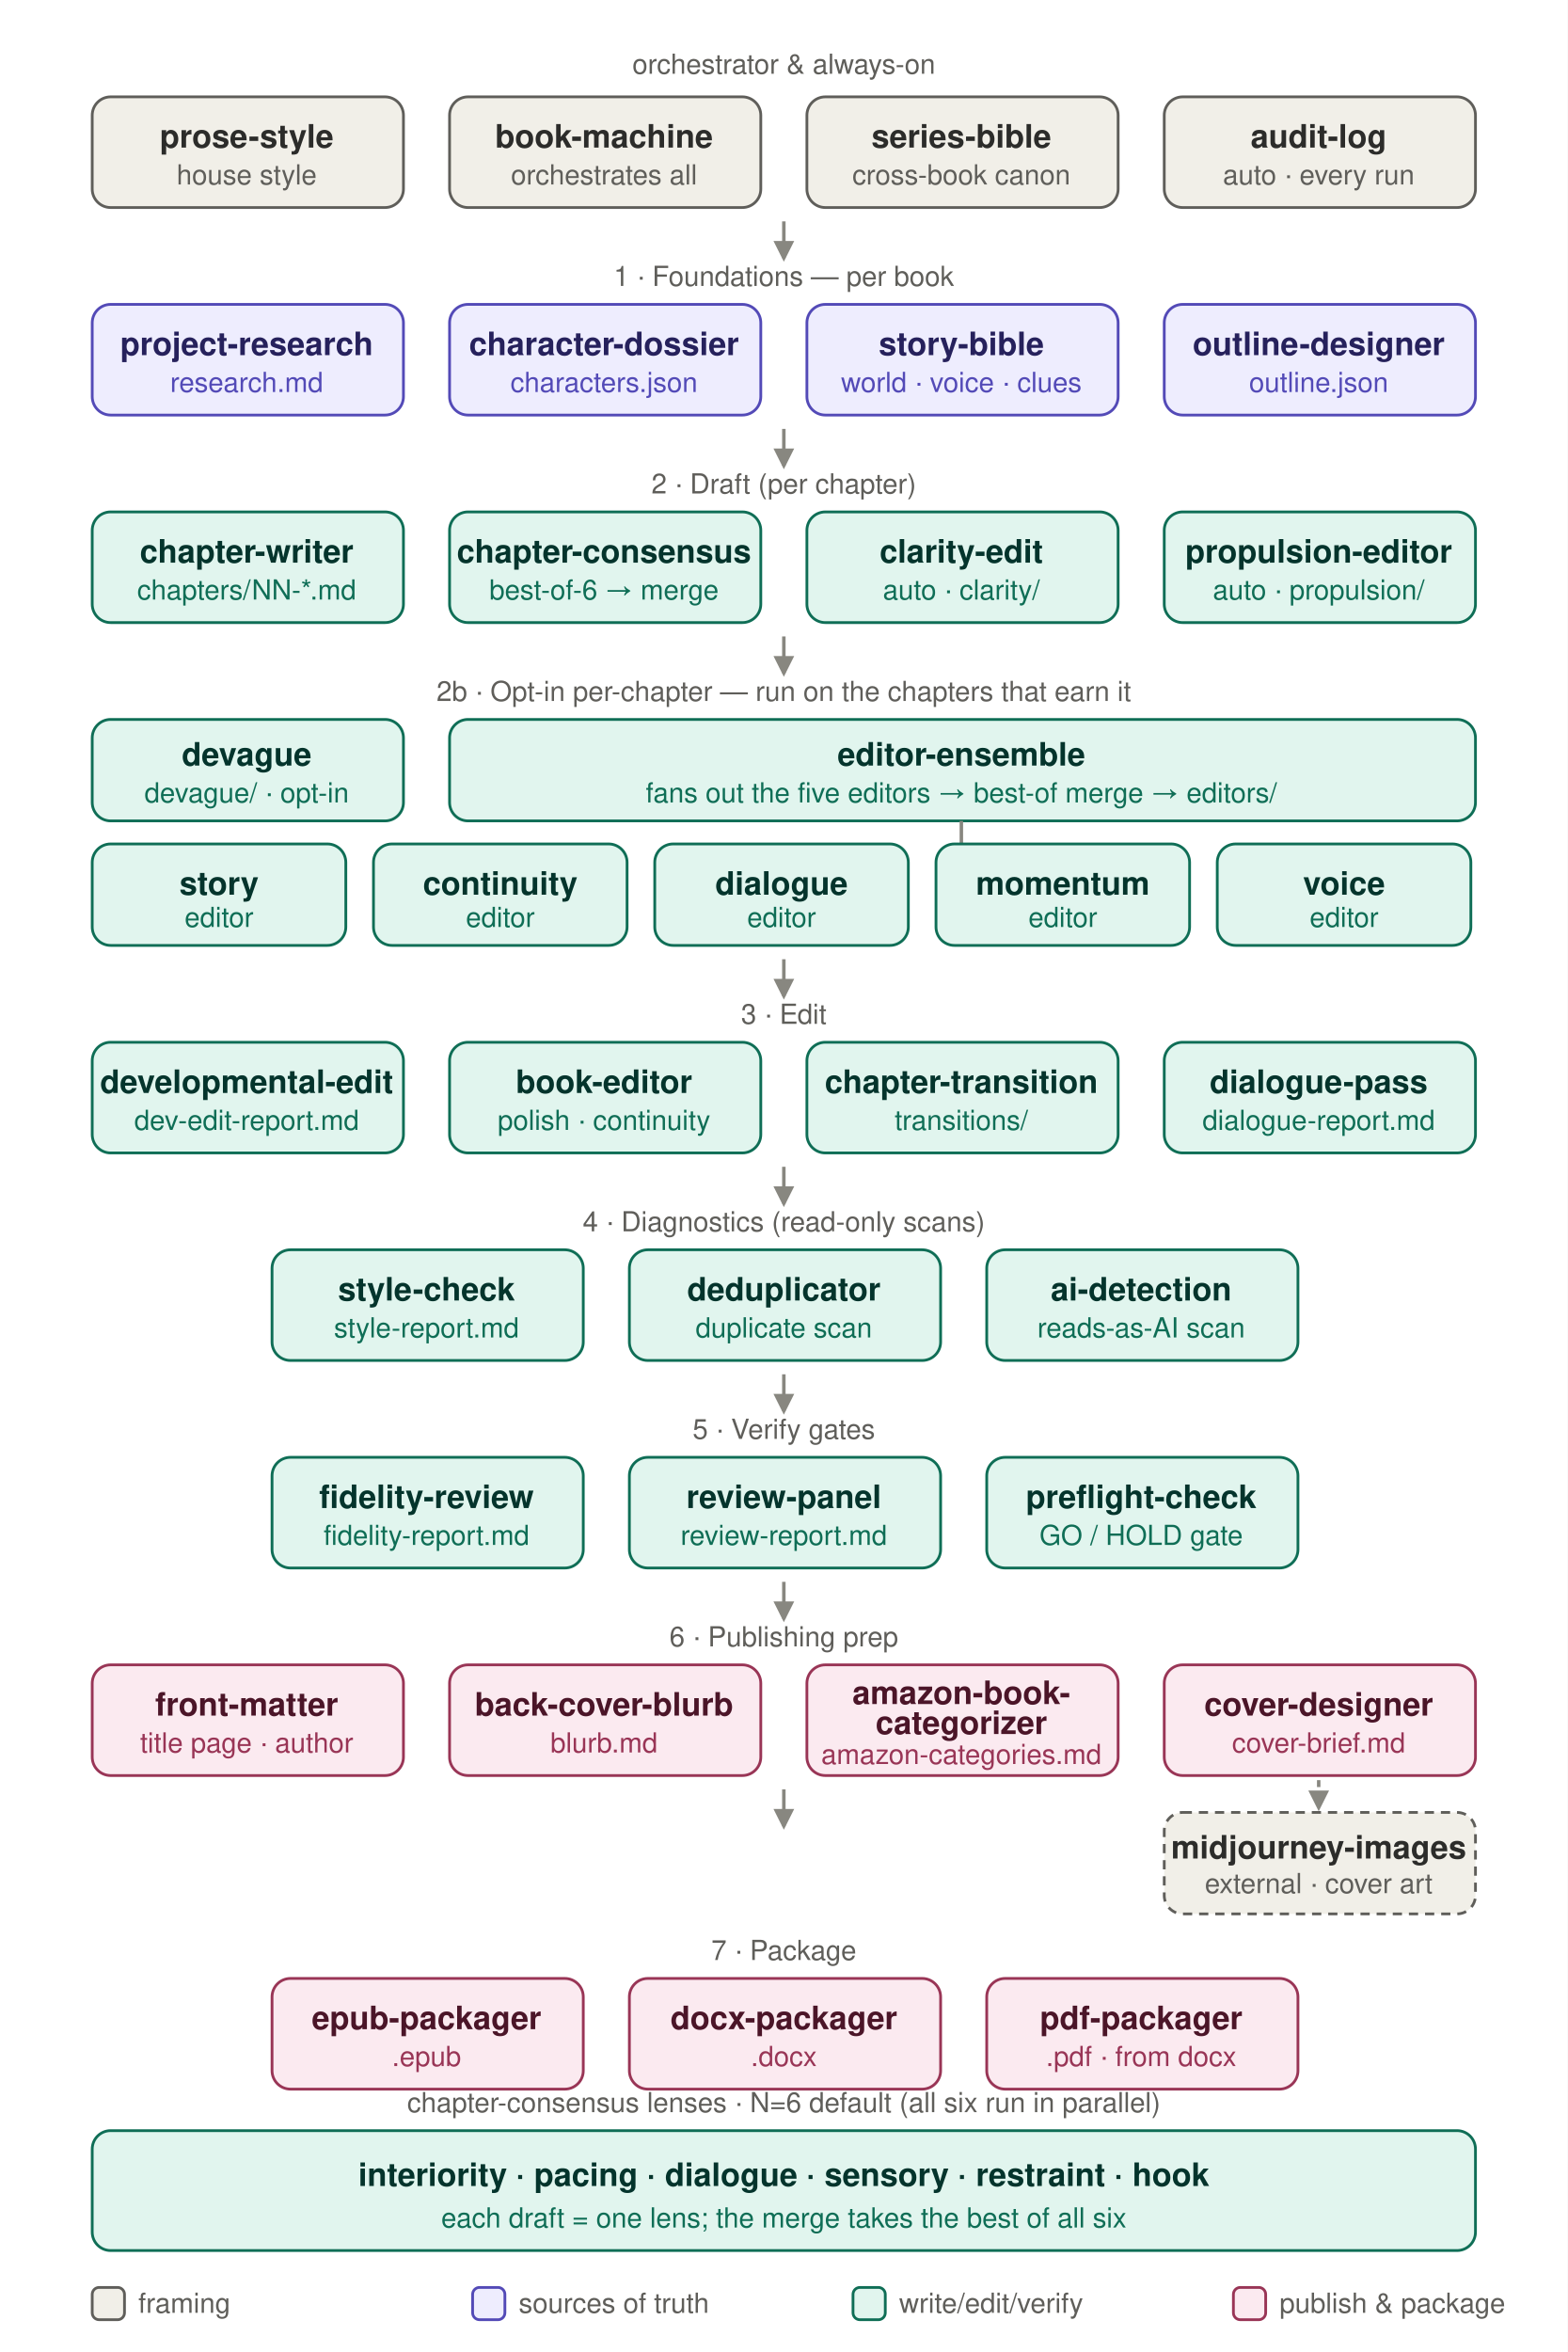
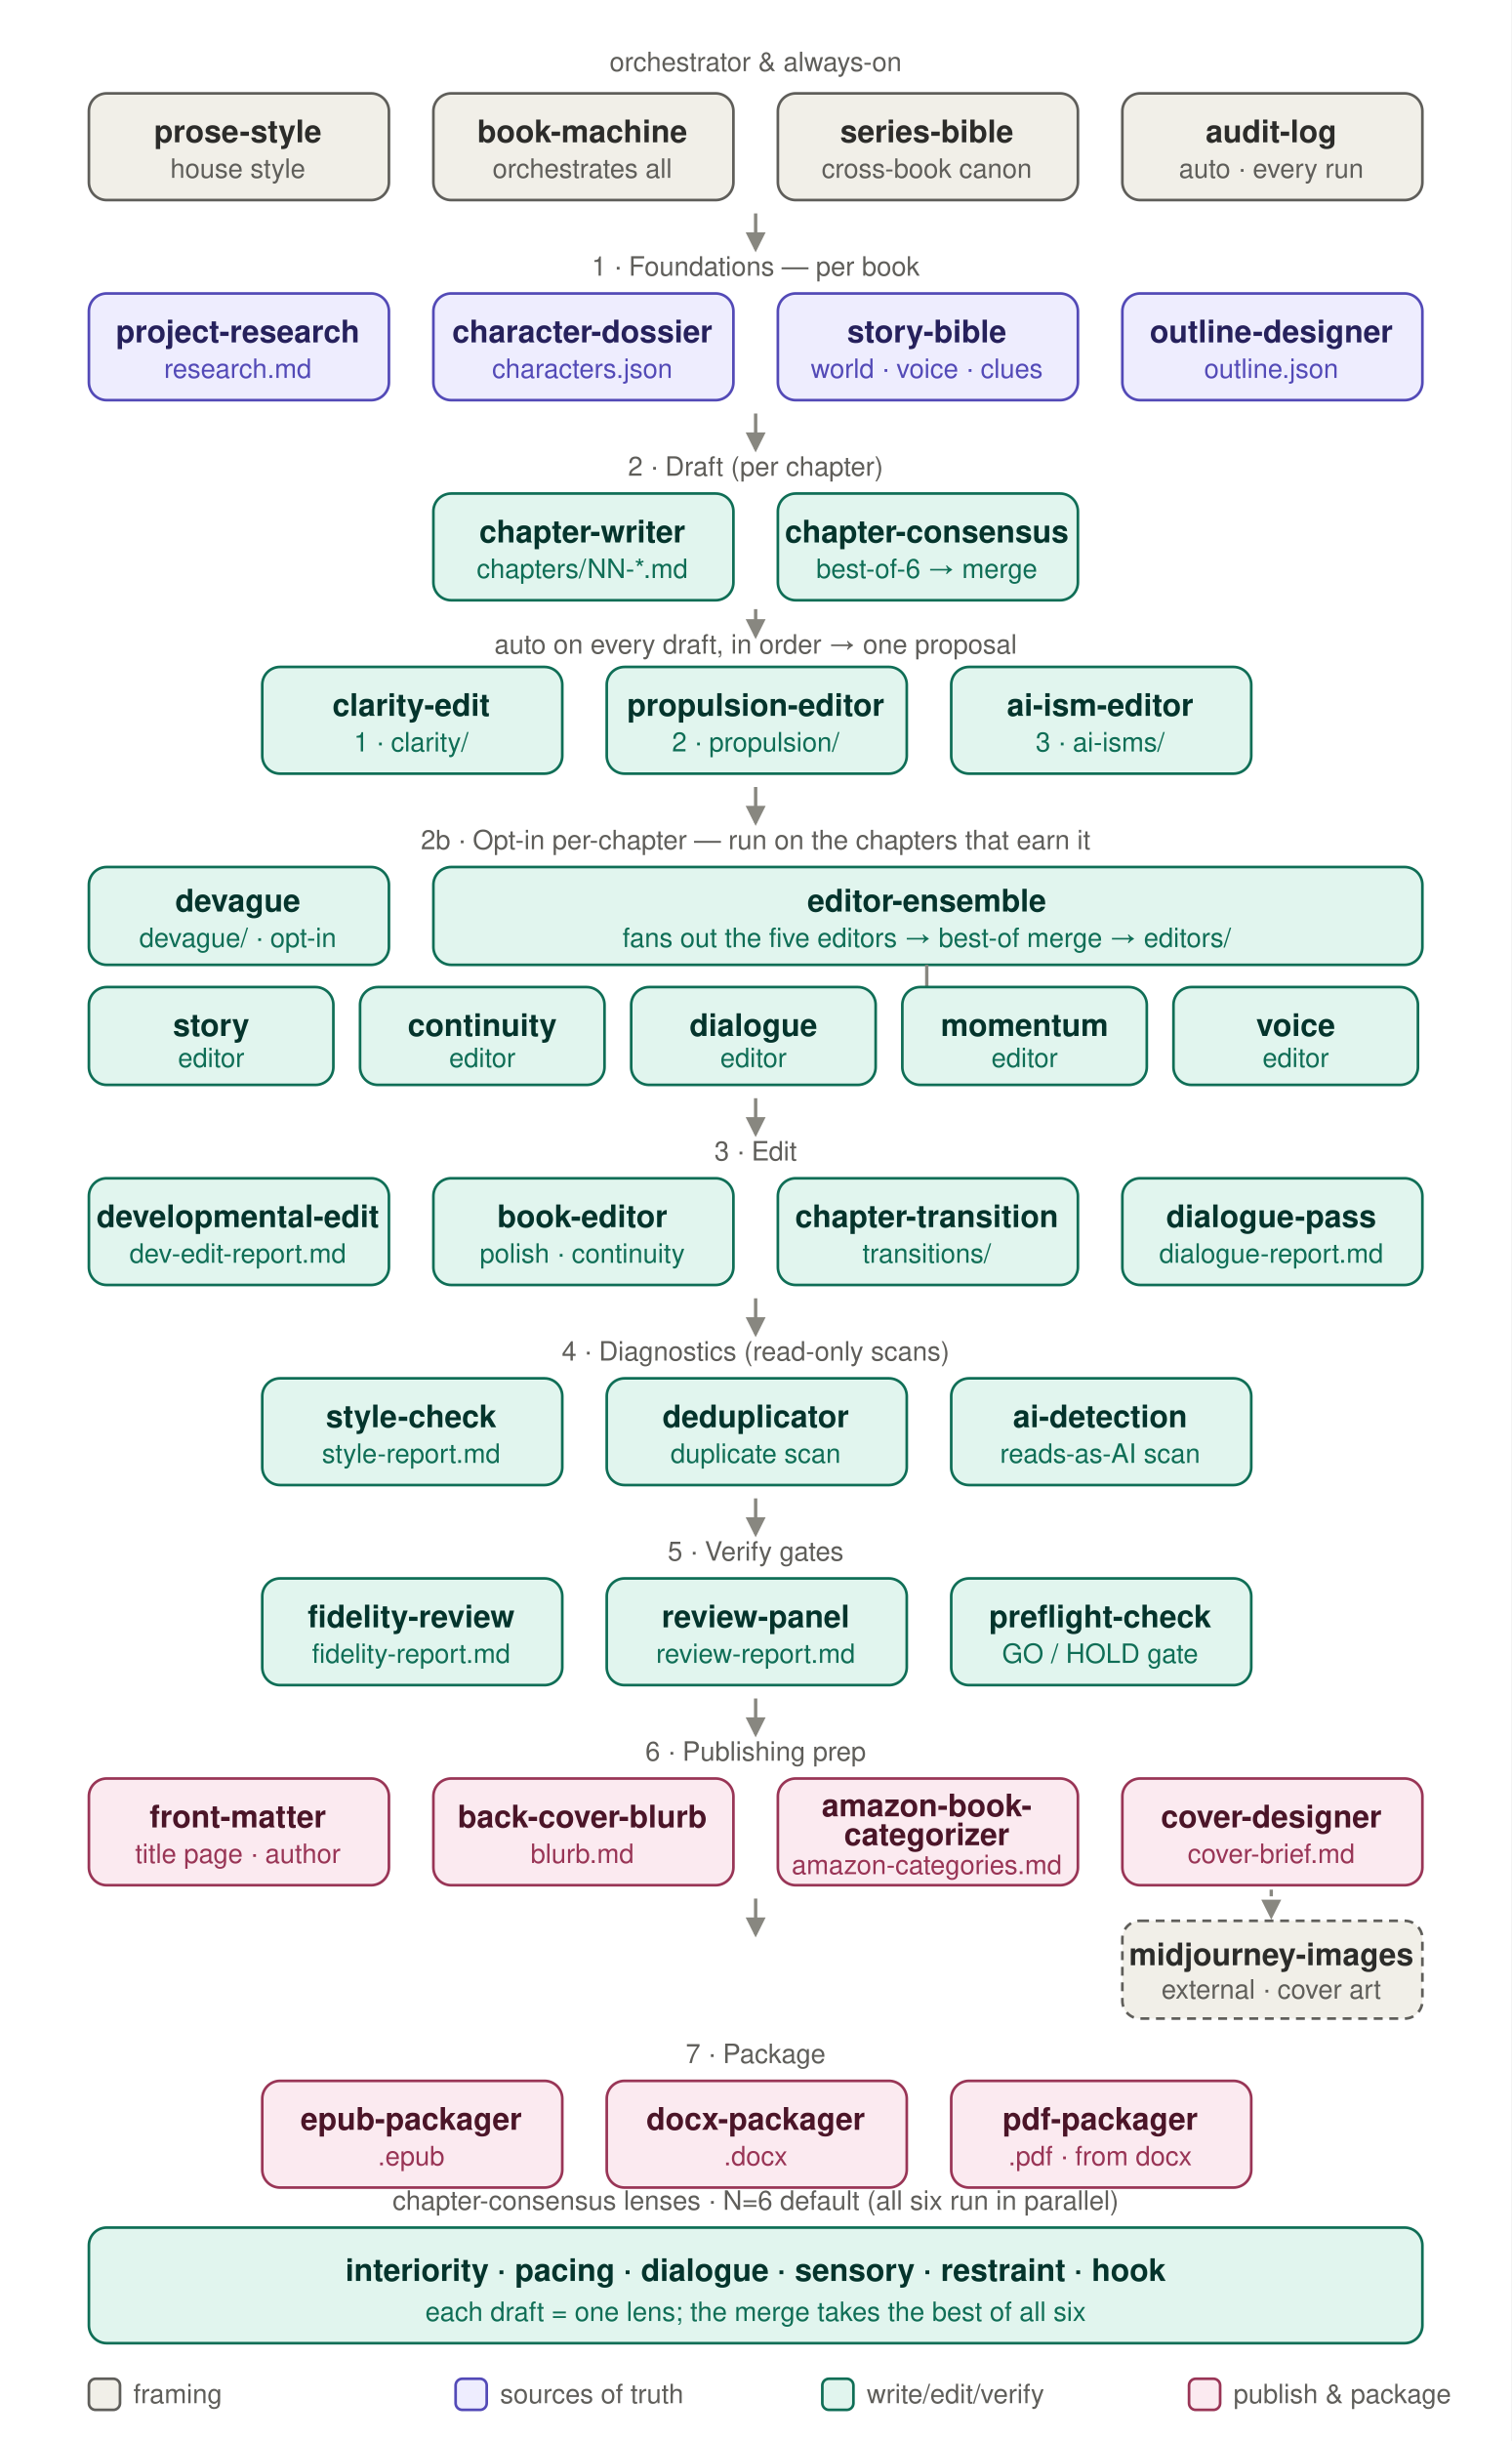
- <svg xmlns="http://www.w3.org/2000/svg" width="680" height="1020" viewBox="0 0 680 1020" role="img">
+ <svg xmlns="http://www.w3.org/2000/svg" width="680" height="1098" viewBox="0 0 680 1098" role="img">
  <style>
  text { font-family: 'Segoe UI', Helvetica, Arial, sans-serif; }
  .t  { font-size: 14px; font-weight: 600; fill: #1a1a1a; }
  .ts { font-size: 12px; font-weight: 400; fill: #5F5E5A; }
  .c-gray rect,   rect.c-gray   { fill: #F1EFE8; stroke: #5F5E5A; stroke-width: 1.2; }
  .c-gray   .t { fill: #2C2C2A; } .c-gray   .ts { fill: #5F5E5A; }
  .c-purple rect, rect.c-purple { fill: #EEEDFE; stroke: #534AB7; stroke-width: 1.2; }
  .c-purple .t { fill: #26215C; } .c-purple .ts { fill: #534AB7; }
  .c-teal rect,   rect.c-teal   { fill: #E1F5EE; stroke: #0F6E56; stroke-width: 1.2; }
  .c-teal   .t { fill: #04342C; } .c-teal   .ts { fill: #0F6E56; }
  .c-pink rect,   rect.c-pink   { fill: #FBEAF0; stroke: #993556; stroke-width: 1.2; }
  .c-pink   .t { fill: #4B1528; } .c-pink   .ts { fill: #993556; }
</style>
  <defs>
    <marker id="ar" markerWidth="8" markerHeight="8" refX="5" refY="3" orient="auto">
      <path d="M0,0 L6,3 L0,6 Z" fill="#888780" />
    </marker>
  </defs>
-   <rect width="680" height="1020" fill="#ffffff" />
+   <rect width="680" height="1098" fill="#ffffff" />
  <text x="340" y="32" text-anchor="middle" class="ts">orchestrator &amp; always-on</text>
  <g class="c-gray">
    <rect x="40" y="42" width="135" height="48" rx="8" />
    <text x="107" y="64" text-anchor="middle" class="t">prose-style</text>
    <text x="107" y="80" text-anchor="middle" class="ts">house style</text>
  </g>
  <g class="c-gray">
    <rect x="195" y="42" width="135" height="48" rx="8" />
    <text x="262" y="64" text-anchor="middle" class="t">book-machine</text>
    <text x="262" y="80" text-anchor="middle" class="ts">orchestrates all</text>
  </g>
  <g class="c-gray">
    <rect x="350" y="42" width="135" height="48" rx="8" />
    <text x="417" y="64" text-anchor="middle" class="t">series-bible</text>
    <text x="417" y="80" text-anchor="middle" class="ts">cross-book canon</text>
  </g>
  <g class="c-gray">
    <rect x="505" y="42" width="135" height="48" rx="8" />
    <text x="572" y="64" text-anchor="middle" class="t">audit-log</text>
    <text x="572" y="80" text-anchor="middle" class="ts">auto · every run</text>
  </g>
  <line x1="340" y1="96" x2="340" y2="112" stroke="#888780" stroke-width="1.5" marker-end="url(#ar)" />
  <text x="340" y="124" text-anchor="middle" class="ts">1 · Foundations — per book</text>
  <g class="c-purple">
    <rect x="40" y="132" width="135" height="48" rx="8" />
    <text x="107" y="154" text-anchor="middle" class="t">project-research</text>
    <text x="107" y="170" text-anchor="middle" class="ts">research.md</text>
  </g>
  <g class="c-purple">
    <rect x="195" y="132" width="135" height="48" rx="8" />
    <text x="262" y="154" text-anchor="middle" class="t">character-dossier</text>
    <text x="262" y="170" text-anchor="middle" class="ts">characters.json</text>
  </g>
  <g class="c-purple">
    <rect x="350" y="132" width="135" height="48" rx="8" />
    <text x="417" y="154" text-anchor="middle" class="t">story-bible</text>
    <text x="417" y="170" text-anchor="middle" class="ts">world · voice · clues</text>
  </g>
  <g class="c-purple">
    <rect x="505" y="132" width="135" height="48" rx="8" />
    <text x="572" y="154" text-anchor="middle" class="t">outline-designer</text>
    <text x="572" y="170" text-anchor="middle" class="ts">outline.json</text>
  </g>
  <line x1="340" y1="186" x2="340" y2="202" stroke="#888780" stroke-width="1.5" marker-end="url(#ar)" />
  <text x="340" y="214" text-anchor="middle" class="ts">2 · Draft (per chapter)</text>
  <g class="c-teal">
-     <rect x="40" y="222" width="135" height="48" rx="8" />
-     <text x="107" y="244" text-anchor="middle" class="t">chapter-writer</text>
-     <text x="107" y="260" text-anchor="middle" class="ts">chapters/NN-*.md</text>
-   </g>
-   <g class="c-teal">
    <rect x="195" y="222" width="135" height="48" rx="8" />
-     <text x="262" y="244" text-anchor="middle" class="t">chapter-consensus</text>
-     <text x="262" y="260" text-anchor="middle" class="ts">best-of-6 → merge</text>
+     <text x="262" y="244" text-anchor="middle" class="t">chapter-writer</text>
+     <text x="262" y="260" text-anchor="middle" class="ts">chapters/NN-*.md</text>
  </g>
  <g class="c-teal">
    <rect x="350" y="222" width="135" height="48" rx="8" />
-     <text x="417" y="244" text-anchor="middle" class="t">clarity-edit</text>
-     <text x="417" y="260" text-anchor="middle" class="ts">auto · clarity/</text>
-   </g>
-   <g class="c-teal">
-     <rect x="505" y="222" width="135" height="48" rx="8" />
-     <text x="572" y="244" text-anchor="middle" class="t">propulsion-editor</text>
-     <text x="572" y="260" text-anchor="middle" class="ts">auto · propulsion/</text>
-   </g>
-   <line x1="340" y1="276" x2="340" y2="292" stroke="#888780" stroke-width="1.5" marker-end="url(#ar)" />
-   <text x="340" y="304" text-anchor="middle" class="ts">2b · Opt-in per-chapter — run on the chapters that earn it</text>
-   <g class="c-teal">
-     <rect x="40" y="312" width="135" height="44" rx="8" />
-     <text x="107" y="332" text-anchor="middle" class="t">devague</text>
-     <text x="107" y="348" text-anchor="middle" class="ts">devague/ · opt-in</text>
-   </g>
-   <g class="c-teal">
-     <rect x="195" y="312" width="445" height="44" rx="8" />
-     <text x="417" y="332" text-anchor="middle" class="t">editor-ensemble</text>
-     <text x="417" y="348" text-anchor="middle" class="ts">fans out the five editors → best-of merge → editors/</text>
-   </g>
-   <line x1="417" y1="356" x2="417" y2="366" stroke="#888780" stroke-width="1.5" />
-   <g class="c-teal">
-     <rect x="40" y="366" width="110" height="44" rx="8" />
-     <text x="95" y="388" text-anchor="middle" class="t">story</text>
-     <text x="95" y="402" text-anchor="middle" class="ts">editor</text>
-   </g>
-   <g class="c-teal">
-     <rect x="162" y="366" width="110" height="44" rx="8" />
-     <text x="217" y="388" text-anchor="middle" class="t">continuity</text>
-     <text x="217" y="402" text-anchor="middle" class="ts">editor</text>
-   </g>
-   <g class="c-teal">
-     <rect x="284" y="366" width="110" height="44" rx="8" />
-     <text x="339" y="388" text-anchor="middle" class="t">dialogue</text>
-     <text x="339" y="402" text-anchor="middle" class="ts">editor</text>
-   </g>
-   <g class="c-teal">
-     <rect x="406" y="366" width="110" height="44" rx="8" />
-     <text x="461" y="388" text-anchor="middle" class="t">momentum</text>
-     <text x="461" y="402" text-anchor="middle" class="ts">editor</text>
-   </g>
-   <g class="c-teal">
-     <rect x="528" y="366" width="110" height="44" rx="8" />
-     <text x="583" y="388" text-anchor="middle" class="t">voice</text>
-     <text x="583" y="402" text-anchor="middle" class="ts">editor</text>
-   </g>
-   <line x1="340" y1="416" x2="340" y2="432" stroke="#888780" stroke-width="1.5" marker-end="url(#ar)" />
-   <text x="340" y="444" text-anchor="middle" class="ts">3 · Edit</text>
-   <g class="c-teal">
-     <rect x="40" y="452" width="135" height="48" rx="8" />
-     <text x="107" y="474" text-anchor="middle" class="t">developmental-edit</text>
-     <text x="107" y="490" text-anchor="middle" class="ts">dev-edit-report.md</text>
-   </g>
-   <g class="c-teal">
-     <rect x="195" y="452" width="135" height="48" rx="8" />
-     <text x="262" y="474" text-anchor="middle" class="t">book-editor</text>
-     <text x="262" y="490" text-anchor="middle" class="ts">polish · continuity</text>
-   </g>
-   <g class="c-teal">
-     <rect x="350" y="452" width="135" height="48" rx="8" />
-     <text x="417" y="474" text-anchor="middle" class="t">chapter-transition</text>
-     <text x="417" y="490" text-anchor="middle" class="ts">transitions/</text>
-   </g>
-   <g class="c-teal">
-     <rect x="505" y="452" width="135" height="48" rx="8" />
-     <text x="572" y="474" text-anchor="middle" class="t">dialogue-pass</text>
-     <text x="572" y="490" text-anchor="middle" class="ts">dialogue-report.md</text>
-   </g>
-   <line x1="340" y1="506" x2="340" y2="522" stroke="#888780" stroke-width="1.5" marker-end="url(#ar)" />
-   <text x="340" y="534" text-anchor="middle" class="ts">4 · Diagnostics (read-only scans)</text>
-   <g class="c-teal">
-     <rect x="118" y="542" width="135" height="48" rx="8" />
-     <text x="185" y="564" text-anchor="middle" class="t">style-check</text>
-     <text x="185" y="580" text-anchor="middle" class="ts">style-report.md</text>
-   </g>
-   <g class="c-teal">
-     <rect x="273" y="542" width="135" height="48" rx="8" />
-     <text x="340" y="564" text-anchor="middle" class="t">deduplicator</text>
-     <text x="340" y="580" text-anchor="middle" class="ts">duplicate scan</text>
-   </g>
-   <g class="c-teal">
-     <rect x="428" y="542" width="135" height="48" rx="8" />
-     <text x="495" y="564" text-anchor="middle" class="t">ai-detection</text>
-     <text x="495" y="580" text-anchor="middle" class="ts">reads-as-AI scan</text>
-   </g>
-   <line x1="340" y1="596" x2="340" y2="612" stroke="#888780" stroke-width="1.5" marker-end="url(#ar)" />
-   <text x="340" y="624" text-anchor="middle" class="ts">5 · Verify gates</text>
-   <g class="c-teal">
-     <rect x="118" y="632" width="135" height="48" rx="8" />
-     <text x="185" y="654" text-anchor="middle" class="t">fidelity-review</text>
-     <text x="185" y="670" text-anchor="middle" class="ts">fidelity-report.md</text>
-   </g>
-   <g class="c-teal">
-     <rect x="273" y="632" width="135" height="48" rx="8" />
-     <text x="340" y="654" text-anchor="middle" class="t">review-panel</text>
-     <text x="340" y="670" text-anchor="middle" class="ts">review-report.md</text>
-   </g>
-   <g class="c-teal">
-     <rect x="428" y="632" width="135" height="48" rx="8" />
-     <text x="495" y="654" text-anchor="middle" class="t">preflight-check</text>
-     <text x="495" y="670" text-anchor="middle" class="ts">GO / HOLD gate</text>
-   </g>
-   <line x1="340" y1="686" x2="340" y2="702" stroke="#888780" stroke-width="1.5" marker-end="url(#ar)" />
-   <text x="340" y="714" text-anchor="middle" class="ts">6 · Publishing prep</text>
-   <g class="c-pink">
-     <rect x="40" y="722" width="135" height="48" rx="8" />
-     <text x="107" y="744" text-anchor="middle" class="t">front-matter</text>
-     <text x="107" y="760" text-anchor="middle" class="ts">title page · author</text>
-   </g>
-   <g class="c-pink">
-     <rect x="195" y="722" width="135" height="48" rx="8" />
-     <text x="262" y="744" text-anchor="middle" class="t">back-cover-blurb</text>
-     <text x="262" y="760" text-anchor="middle" class="ts">blurb.md</text>
-   </g>
-   <g class="c-pink">
-     <rect x="350" y="722" width="135" height="48" rx="8" />
-     <text x="417" y="739" text-anchor="middle" class="t">amazon-book-</text>
-     <text x="417" y="752" text-anchor="middle" class="t">categorizer</text>
-     <text x="417" y="765" text-anchor="middle" class="ts">amazon-categories.md</text>
-   </g>
-   <g class="c-pink">
-     <rect x="505" y="722" width="135" height="48" rx="8" />
-     <text x="572" y="744" text-anchor="middle" class="t">cover-designer</text>
-     <text x="572" y="760" text-anchor="middle" class="ts">cover-brief.md</text>
-   </g>
-   <line x1="572" y1="772" x2="572" y2="784" stroke="#888780" stroke-width="1.5" stroke-dasharray="3 3" marker-end="url(#ar)" />
-   <g class="c-gray">
-     <rect x="505" y="786" width="135" height="44" rx="8" stroke-dasharray="4 3" />
-     <text x="572" y="806" text-anchor="middle" class="t">midjourney-images</text>
-     <text x="572" y="821" text-anchor="middle" class="ts">external · cover art</text>
-   </g>
-   <line x1="340" y1="776" x2="340" y2="792" stroke="#888780" stroke-width="1.5" marker-end="url(#ar)" />
-   <text x="340" y="850" text-anchor="middle" class="ts">7 · Package</text>
-   <g class="c-pink">
-     <rect x="118" y="858" width="135" height="48" rx="8" />
-     <text x="185" y="880" text-anchor="middle" class="t">epub-packager</text>
-     <text x="185" y="896" text-anchor="middle" class="ts">.epub</text>
-   </g>
-   <g class="c-pink">
-     <rect x="273" y="858" width="135" height="48" rx="8" />
-     <text x="340" y="880" text-anchor="middle" class="t">docx-packager</text>
-     <text x="340" y="896" text-anchor="middle" class="ts">.docx</text>
-   </g>
-   <g class="c-pink">
-     <rect x="428" y="858" width="135" height="48" rx="8" />
-     <text x="495" y="880" text-anchor="middle" class="t">pdf-packager</text>
-     <text x="495" y="896" text-anchor="middle" class="ts">.pdf · from docx</text>
-   </g>
-   <text x="340" y="916" text-anchor="middle" class="ts">chapter-consensus lenses · N=6 default (all six run in parallel)</text>
-   <g class="c-teal">
-     <rect x="40" y="924" width="600" height="52" rx="8" />
-     <text x="340" y="948" text-anchor="middle" class="t">interiority · pacing · dialogue · sensory · restraint · hook</text>
-     <text x="340" y="966" text-anchor="middle" class="ts">each draft = one lens; the merge takes the best of all six</text>
-   </g>
-   <rect x="40" y="992" width="14" height="14" rx="3" class="c-gray" />
-   <text x="60" y="1003" class="ts">framing</text>
-   <rect x="205" y="992" width="14" height="14" rx="3" class="c-purple" />
-   <text x="225" y="1003" class="ts">sources of truth</text>
-   <rect x="370" y="992" width="14" height="14" rx="3" class="c-teal" />
-   <text x="390" y="1003" class="ts">write/edit/verify</text>
-   <rect x="535" y="992" width="14" height="14" rx="3" class="c-pink" />
-   <text x="555" y="1003" class="ts">publish &amp; package</text>
+     <text x="417" y="244" text-anchor="middle" class="t">chapter-consensus</text>
+     <text x="417" y="260" text-anchor="middle" class="ts">best-of-6 → merge</text>
+   </g>
+   <line x1="340" y1="274" x2="340" y2="286" stroke="#888780" stroke-width="1.5" marker-end="url(#ar)" />
+   <text x="340" y="294" text-anchor="middle" class="ts">auto on every draft, in order → one proposal</text>
+   <g class="c-teal">
+     <rect x="118" y="300" width="135" height="48" rx="8" />
+     <text x="185" y="322" text-anchor="middle" class="t">clarity-edit</text>
+     <text x="185" y="338" text-anchor="middle" class="ts">1 · clarity/</text>
+   </g>
+   <g class="c-teal">
+     <rect x="273" y="300" width="135" height="48" rx="8" />
+     <text x="340" y="322" text-anchor="middle" class="t">propulsion-editor</text>
+     <text x="340" y="338" text-anchor="middle" class="ts">2 · propulsion/</text>
+   </g>
+   <g class="c-teal">
+     <rect x="428" y="300" width="135" height="48" rx="8" />
+     <text x="495" y="322" text-anchor="middle" class="t">ai-ism-editor</text>
+     <text x="495" y="338" text-anchor="middle" class="ts">3 · ai-isms/</text>
+   </g>
+   <line x1="340" y1="354" x2="340" y2="370" stroke="#888780" stroke-width="1.5" marker-end="url(#ar)" />
+   <text x="340" y="382" text-anchor="middle" class="ts">2b · Opt-in per-chapter — run on the chapters that earn it</text>
+   <g class="c-teal">
+     <rect x="40" y="390" width="135" height="44" rx="8" />
+     <text x="107" y="410" text-anchor="middle" class="t">devague</text>
+     <text x="107" y="426" text-anchor="middle" class="ts">devague/ · opt-in</text>
+   </g>
+   <g class="c-teal">
+     <rect x="195" y="390" width="445" height="44" rx="8" />
+     <text x="417" y="410" text-anchor="middle" class="t">editor-ensemble</text>
+     <text x="417" y="426" text-anchor="middle" class="ts">fans out the five editors → best-of merge → editors/</text>
+   </g>
+   <line x1="417" y1="434" x2="417" y2="444" stroke="#888780" stroke-width="1.5" />
+   <g class="c-teal">
+     <rect x="40" y="444" width="110" height="44" rx="8" />
+     <text x="95" y="466" text-anchor="middle" class="t">story</text>
+     <text x="95" y="480" text-anchor="middle" class="ts">editor</text>
+   </g>
+   <g class="c-teal">
+     <rect x="162" y="444" width="110" height="44" rx="8" />
+     <text x="217" y="466" text-anchor="middle" class="t">continuity</text>
+     <text x="217" y="480" text-anchor="middle" class="ts">editor</text>
+   </g>
+   <g class="c-teal">
+     <rect x="284" y="444" width="110" height="44" rx="8" />
+     <text x="339" y="466" text-anchor="middle" class="t">dialogue</text>
+     <text x="339" y="480" text-anchor="middle" class="ts">editor</text>
+   </g>
+   <g class="c-teal">
+     <rect x="406" y="444" width="110" height="44" rx="8" />
+     <text x="461" y="466" text-anchor="middle" class="t">momentum</text>
+     <text x="461" y="480" text-anchor="middle" class="ts">editor</text>
+   </g>
+   <g class="c-teal">
+     <rect x="528" y="444" width="110" height="44" rx="8" />
+     <text x="583" y="466" text-anchor="middle" class="t">voice</text>
+     <text x="583" y="480" text-anchor="middle" class="ts">editor</text>
+   </g>
+   <line x1="340" y1="494" x2="340" y2="510" stroke="#888780" stroke-width="1.5" marker-end="url(#ar)" />
+   <text x="340" y="522" text-anchor="middle" class="ts">3 · Edit</text>
+   <g class="c-teal">
+     <rect x="40" y="530" width="135" height="48" rx="8" />
+     <text x="107" y="552" text-anchor="middle" class="t">developmental-edit</text>
+     <text x="107" y="568" text-anchor="middle" class="ts">dev-edit-report.md</text>
+   </g>
+   <g class="c-teal">
+     <rect x="195" y="530" width="135" height="48" rx="8" />
+     <text x="262" y="552" text-anchor="middle" class="t">book-editor</text>
+     <text x="262" y="568" text-anchor="middle" class="ts">polish · continuity</text>
+   </g>
+   <g class="c-teal">
+     <rect x="350" y="530" width="135" height="48" rx="8" />
+     <text x="417" y="552" text-anchor="middle" class="t">chapter-transition</text>
+     <text x="417" y="568" text-anchor="middle" class="ts">transitions/</text>
+   </g>
+   <g class="c-teal">
+     <rect x="505" y="530" width="135" height="48" rx="8" />
+     <text x="572" y="552" text-anchor="middle" class="t">dialogue-pass</text>
+     <text x="572" y="568" text-anchor="middle" class="ts">dialogue-report.md</text>
+   </g>
+   <line x1="340" y1="584" x2="340" y2="600" stroke="#888780" stroke-width="1.5" marker-end="url(#ar)" />
+   <text x="340" y="612" text-anchor="middle" class="ts">4 · Diagnostics (read-only scans)</text>
+   <g class="c-teal">
+     <rect x="118" y="620" width="135" height="48" rx="8" />
+     <text x="185" y="642" text-anchor="middle" class="t">style-check</text>
+     <text x="185" y="658" text-anchor="middle" class="ts">style-report.md</text>
+   </g>
+   <g class="c-teal">
+     <rect x="273" y="620" width="135" height="48" rx="8" />
+     <text x="340" y="642" text-anchor="middle" class="t">deduplicator</text>
+     <text x="340" y="658" text-anchor="middle" class="ts">duplicate scan</text>
+   </g>
+   <g class="c-teal">
+     <rect x="428" y="620" width="135" height="48" rx="8" />
+     <text x="495" y="642" text-anchor="middle" class="t">ai-detection</text>
+     <text x="495" y="658" text-anchor="middle" class="ts">reads-as-AI scan</text>
+   </g>
+   <line x1="340" y1="674" x2="340" y2="690" stroke="#888780" stroke-width="1.5" marker-end="url(#ar)" />
+   <text x="340" y="702" text-anchor="middle" class="ts">5 · Verify gates</text>
+   <g class="c-teal">
+     <rect x="118" y="710" width="135" height="48" rx="8" />
+     <text x="185" y="732" text-anchor="middle" class="t">fidelity-review</text>
+     <text x="185" y="748" text-anchor="middle" class="ts">fidelity-report.md</text>
+   </g>
+   <g class="c-teal">
+     <rect x="273" y="710" width="135" height="48" rx="8" />
+     <text x="340" y="732" text-anchor="middle" class="t">review-panel</text>
+     <text x="340" y="748" text-anchor="middle" class="ts">review-report.md</text>
+   </g>
+   <g class="c-teal">
+     <rect x="428" y="710" width="135" height="48" rx="8" />
+     <text x="495" y="732" text-anchor="middle" class="t">preflight-check</text>
+     <text x="495" y="748" text-anchor="middle" class="ts">GO / HOLD gate</text>
+   </g>
+   <line x1="340" y1="764" x2="340" y2="780" stroke="#888780" stroke-width="1.5" marker-end="url(#ar)" />
+   <text x="340" y="792" text-anchor="middle" class="ts">6 · Publishing prep</text>
+   <g class="c-pink">
+     <rect x="40" y="800" width="135" height="48" rx="8" />
+     <text x="107" y="822" text-anchor="middle" class="t">front-matter</text>
+     <text x="107" y="838" text-anchor="middle" class="ts">title page · author</text>
+   </g>
+   <g class="c-pink">
+     <rect x="195" y="800" width="135" height="48" rx="8" />
+     <text x="262" y="822" text-anchor="middle" class="t">back-cover-blurb</text>
+     <text x="262" y="838" text-anchor="middle" class="ts">blurb.md</text>
+   </g>
+   <g class="c-pink">
+     <rect x="350" y="800" width="135" height="48" rx="8" />
+     <text x="417" y="817" text-anchor="middle" class="t">amazon-book-</text>
+     <text x="417" y="830" text-anchor="middle" class="t">categorizer</text>
+     <text x="417" y="843" text-anchor="middle" class="ts">amazon-categories.md</text>
+   </g>
+   <g class="c-pink">
+     <rect x="505" y="800" width="135" height="48" rx="8" />
+     <text x="572" y="822" text-anchor="middle" class="t">cover-designer</text>
+     <text x="572" y="838" text-anchor="middle" class="ts">cover-brief.md</text>
+   </g>
+   <line x1="572" y1="850" x2="572" y2="862" stroke="#888780" stroke-width="1.5" stroke-dasharray="3 3" marker-end="url(#ar)" />
+   <g class="c-gray">
+     <rect x="505" y="864" width="135" height="44" rx="8" stroke-dasharray="4 3" />
+     <text x="572" y="884" text-anchor="middle" class="t">midjourney-images</text>
+     <text x="572" y="899" text-anchor="middle" class="ts">external · cover art</text>
+   </g>
+   <line x1="340" y1="854" x2="340" y2="870" stroke="#888780" stroke-width="1.5" marker-end="url(#ar)" />
+   <text x="340" y="928" text-anchor="middle" class="ts">7 · Package</text>
+   <g class="c-pink">
+     <rect x="118" y="936" width="135" height="48" rx="8" />
+     <text x="185" y="958" text-anchor="middle" class="t">epub-packager</text>
+     <text x="185" y="974" text-anchor="middle" class="ts">.epub</text>
+   </g>
+   <g class="c-pink">
+     <rect x="273" y="936" width="135" height="48" rx="8" />
+     <text x="340" y="958" text-anchor="middle" class="t">docx-packager</text>
+     <text x="340" y="974" text-anchor="middle" class="ts">.docx</text>
+   </g>
+   <g class="c-pink">
+     <rect x="428" y="936" width="135" height="48" rx="8" />
+     <text x="495" y="958" text-anchor="middle" class="t">pdf-packager</text>
+     <text x="495" y="974" text-anchor="middle" class="ts">.pdf · from docx</text>
+   </g>
+   <text x="340" y="994" text-anchor="middle" class="ts">chapter-consensus lenses · N=6 default (all six run in parallel)</text>
+   <g class="c-teal">
+     <rect x="40" y="1002" width="600" height="52" rx="8" />
+     <text x="340" y="1026" text-anchor="middle" class="t">interiority · pacing · dialogue · sensory · restraint · hook</text>
+     <text x="340" y="1044" text-anchor="middle" class="ts">each draft = one lens; the merge takes the best of all six</text>
+   </g>
+   <rect x="40" y="1070" width="14" height="14" rx="3" class="c-gray" />
+   <text x="60" y="1081" class="ts">framing</text>
+   <rect x="205" y="1070" width="14" height="14" rx="3" class="c-purple" />
+   <text x="225" y="1081" class="ts">sources of truth</text>
+   <rect x="370" y="1070" width="14" height="14" rx="3" class="c-teal" />
+   <text x="390" y="1081" class="ts">write/edit/verify</text>
+   <rect x="535" y="1070" width="14" height="14" rx="3" class="c-pink" />
+   <text x="555" y="1081" class="ts">publish &amp; package</text>
</svg>
